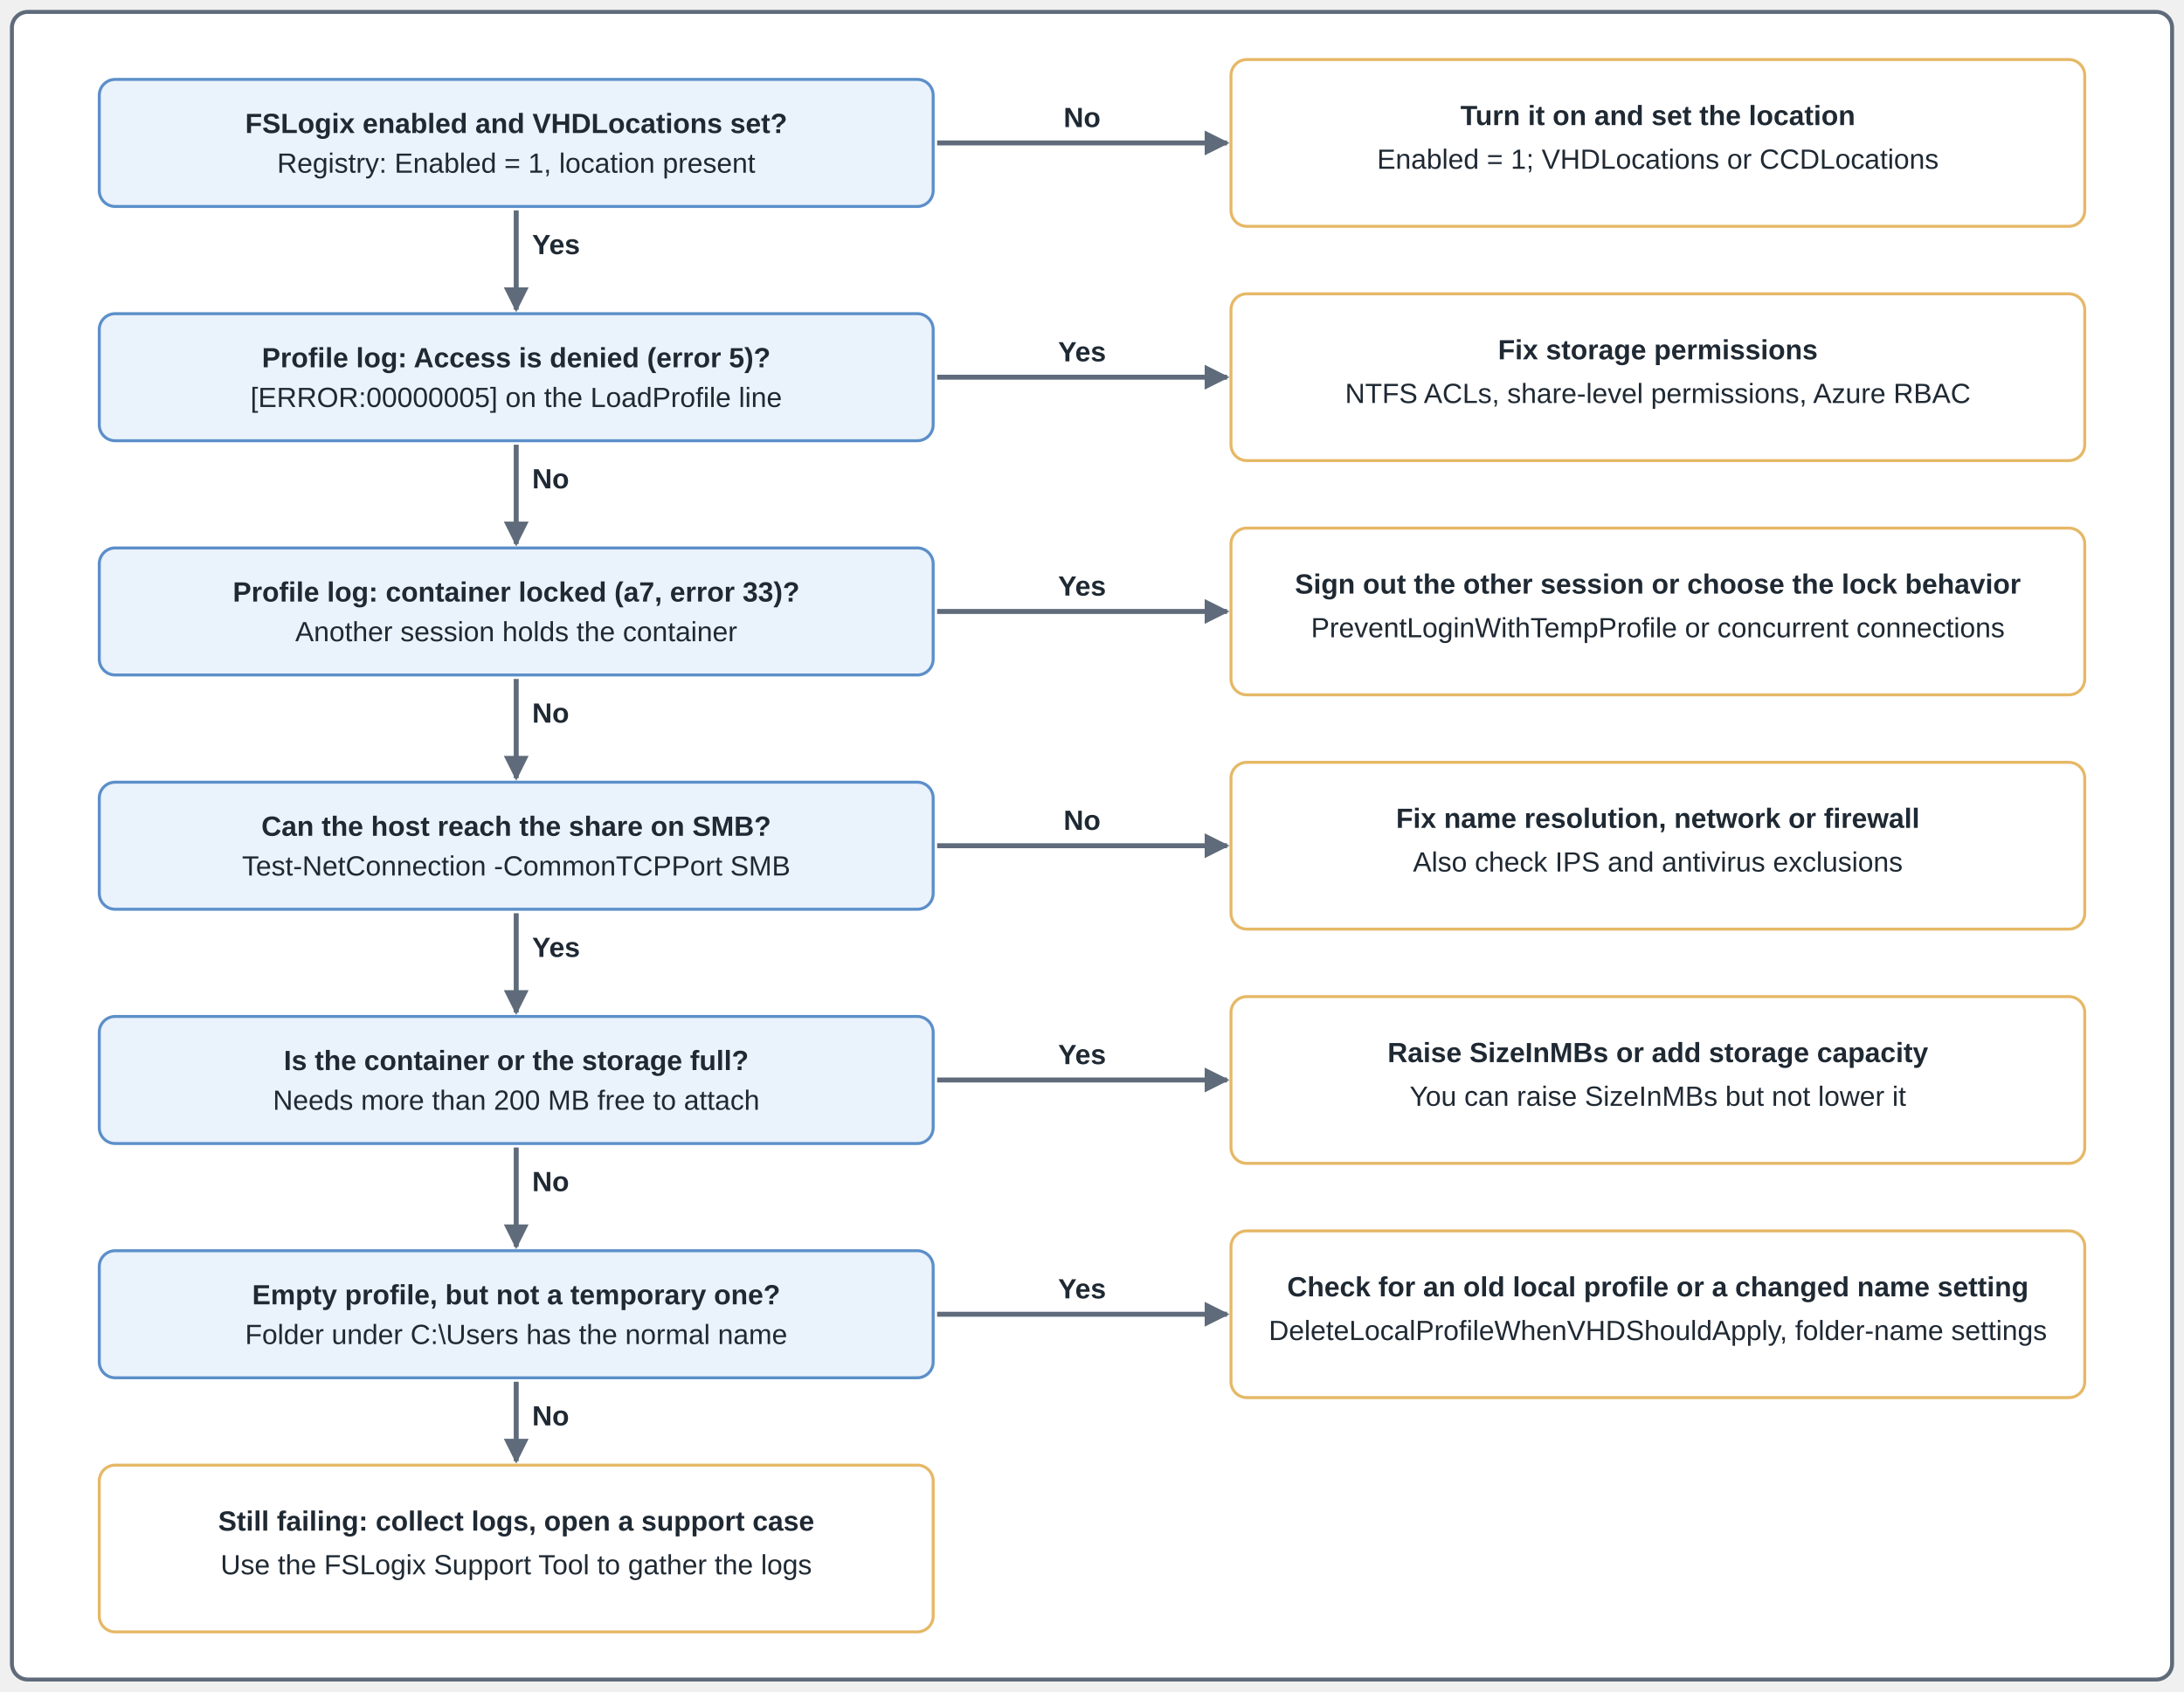
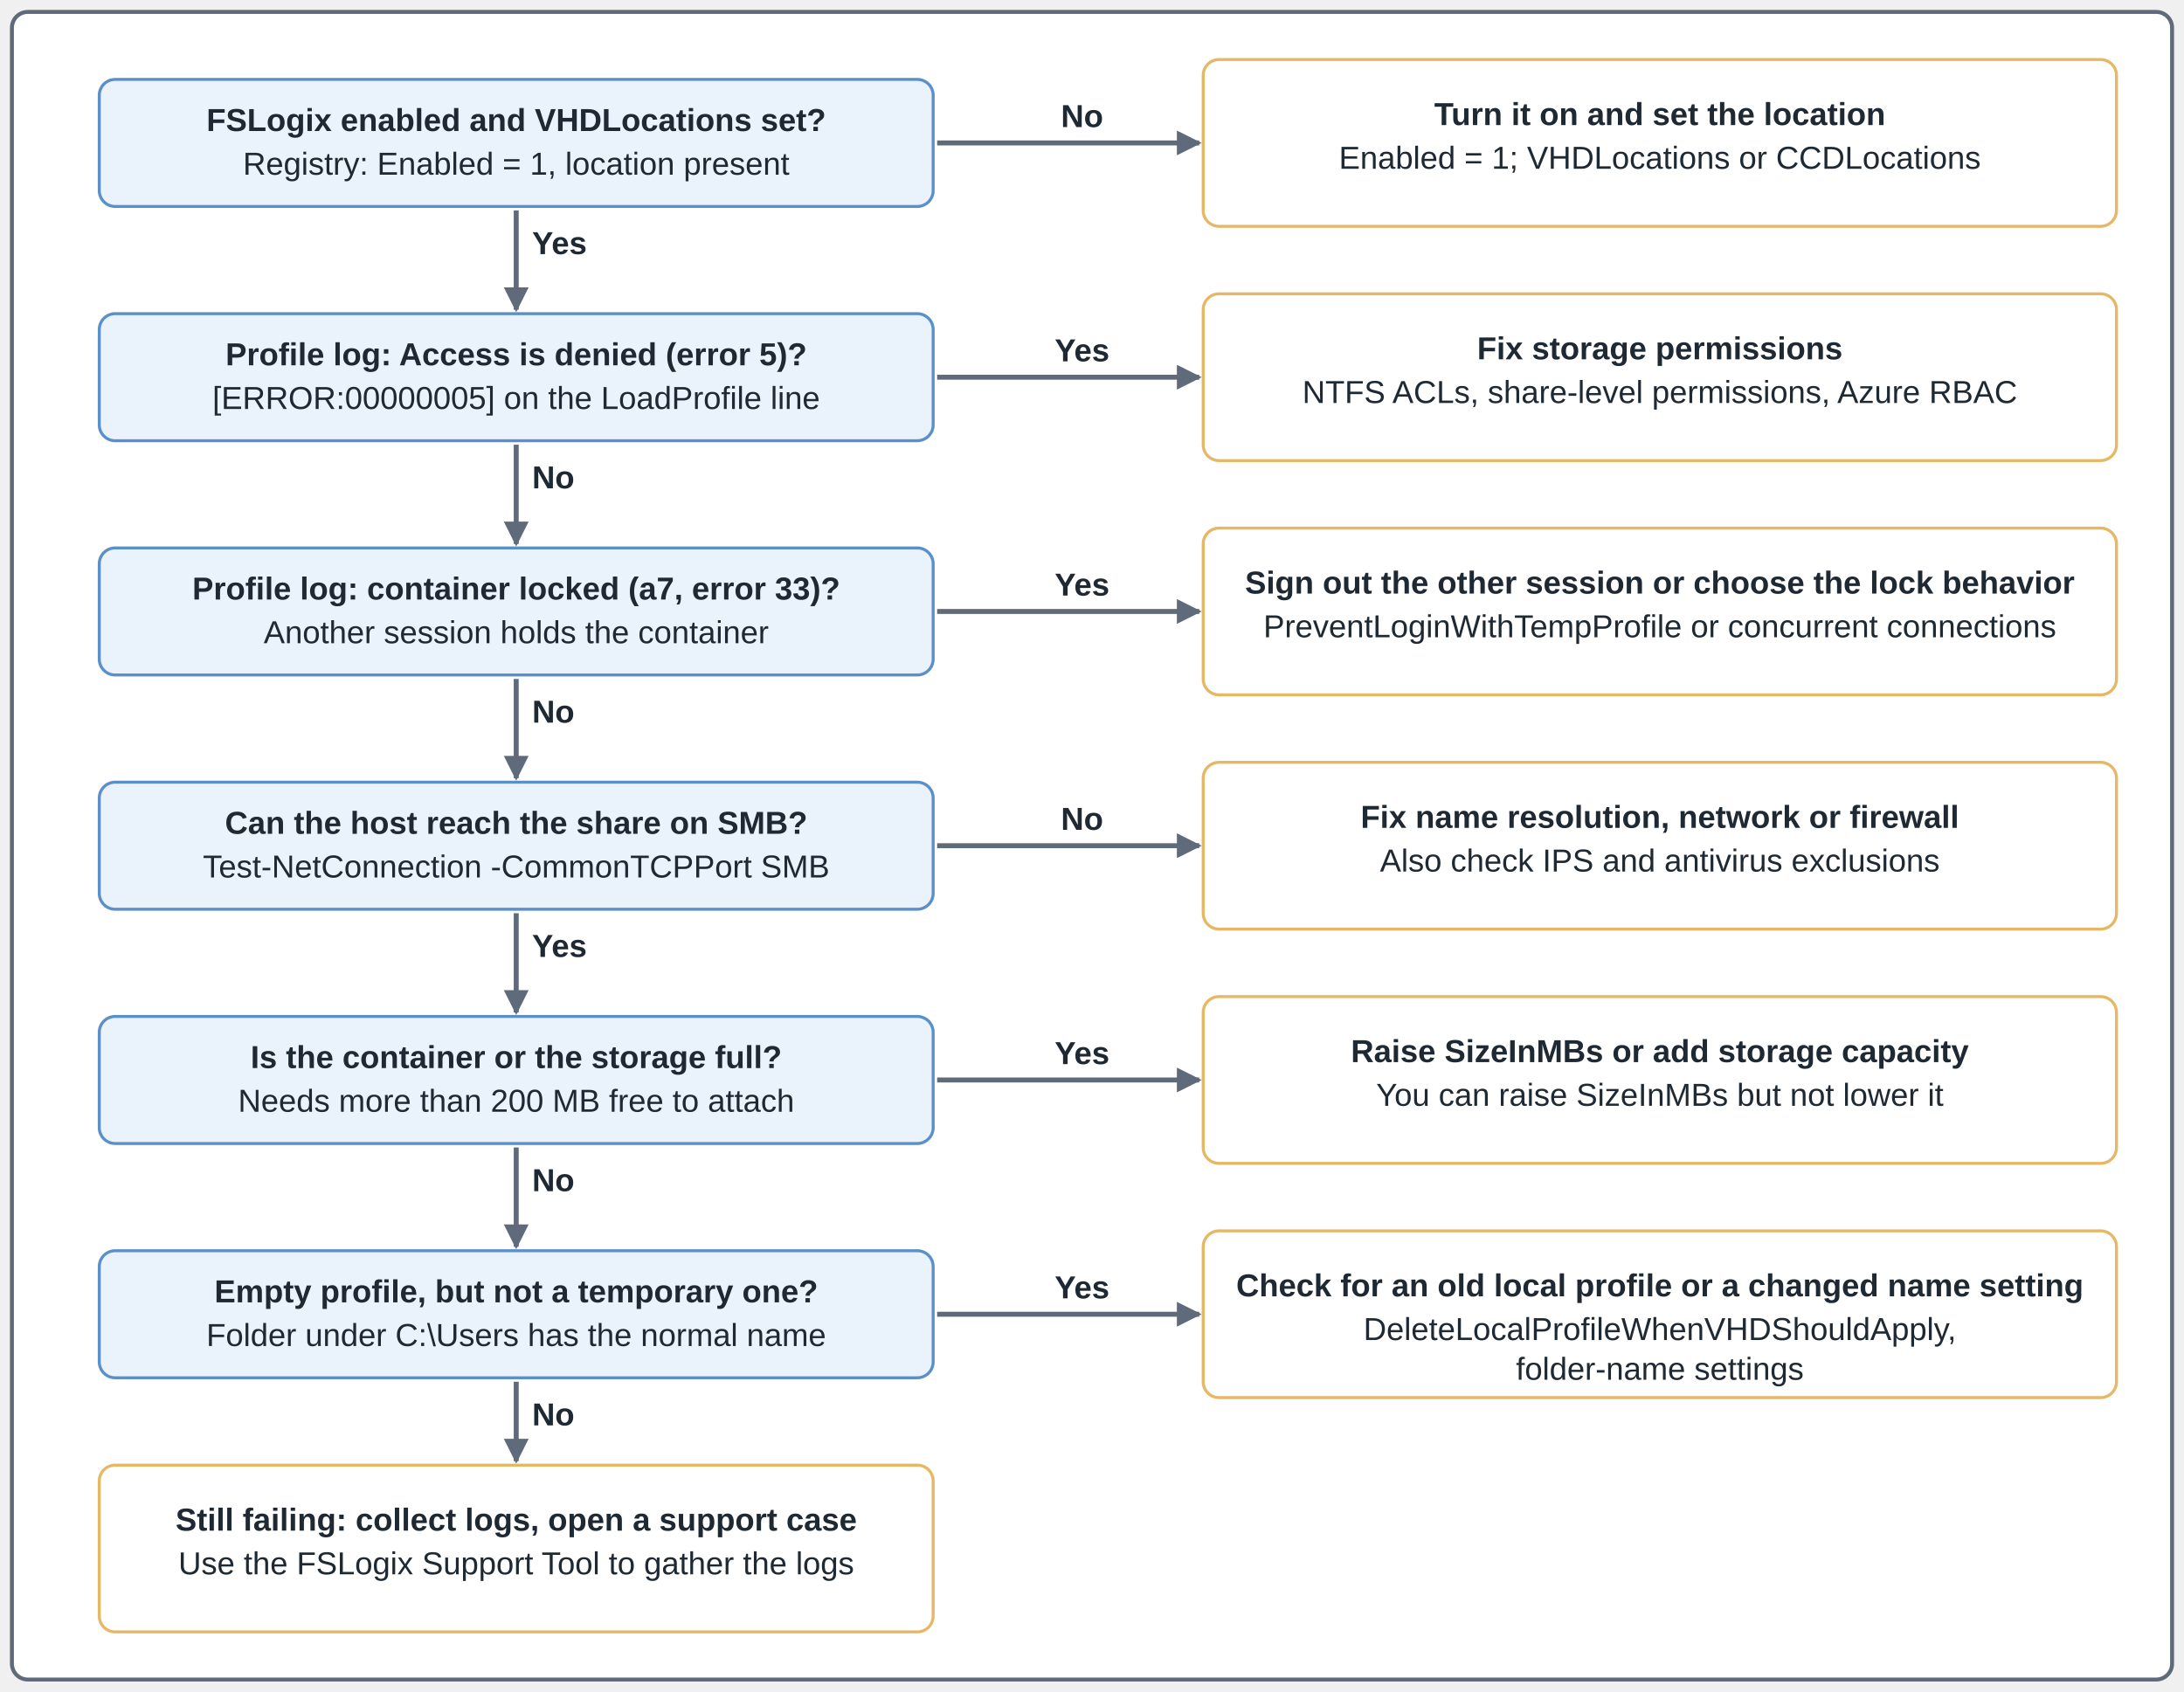
<svg xmlns="http://www.w3.org/2000/svg" viewBox="0 0 1100 852" width="1100" height="852" role="img" aria-labelledby="t d" font-family="Segoe UI, Arial, sans-serif">
  <defs>
    <marker id="a" viewBox="0 0 10 10" refX="9" refY="5" markerWidth="5" markerHeight="5" orient="auto">
      <path d="M0,0 L10,5 L0,10 z" fill="#5f6b7a" />
    </marker>
  </defs>
  <rect x="6" y="6" width="1088" height="840" rx="8" fill="#ffffff" stroke="#5f6b7a" stroke-width="2" />
  <rect x="50" y="40" width="420" height="64" rx="8" fill="#eaf2fb" stroke="#5b8fc9" stroke-width="1.5" />
-   <text x="260.0" y="67" font-size="14" font-weight="600" text-anchor="middle" fill="#1f2933">FSLogix enabled and VHDLocations set?</text>
-   <text x="260.0" y="87" font-size="14" text-anchor="middle" fill="#1f2933">Registry: Enabled = 1, location present</text>
-   <rect x="620" y="30" width="430" height="84" rx="8" fill="#ffffff" stroke="#e6b866" stroke-width="1.5" />
-   <text x="835.0" y="63" font-size="14" font-weight="600" text-anchor="middle" fill="#1f2933">Turn it on and set the location</text>
-   <text x="835.0" y="85" font-size="14" text-anchor="middle" fill="#1f2933">Enabled = 1; VHDLocations or CCDLocations</text>
-   <line x1="472" y1="72.0" x2="618" y2="72.0" stroke="#5f6b7a" stroke-width="2.5" marker-end="url(#a)" />
-   <text x="545.0" y="64.0" font-size="14" font-weight="600" text-anchor="middle" fill="#1f2933">No</text>
+   <text x="260" y="66" font-size="16" font-weight="600" text-anchor="middle" fill="#1f2933">FSLogix enabled and VHDLocations set?</text>
+   <text x="260" y="88" font-size="16" text-anchor="middle" fill="#1f2933">Registry: Enabled = 1, location present</text>
+   <rect x="606" y="30" width="460" height="84" rx="8" fill="#ffffff" stroke="#e6b866" stroke-width="1.5" />
+   <text x="836" y="63" font-size="16" font-weight="600" text-anchor="middle" fill="#1f2933">Turn it on and set the location</text>
+   <text x="836" y="85" font-size="16" text-anchor="middle" fill="#1f2933">Enabled = 1; VHDLocations or CCDLocations</text>
+   <line x1="472" y1="72.0" x2="604" y2="72.0" stroke="#5f6b7a" stroke-width="2.5" marker-end="url(#a)" />
+   <text x="545.0" y="64.0" font-size="16" font-weight="600" text-anchor="middle" fill="#1f2933">No</text>
  <line x1="260.0" y1="106" x2="260.0" y2="156" stroke="#5f6b7a" stroke-width="2.5" marker-end="url(#a)" />
-   <text x="268.0" y="128" font-size="14" font-weight="600" text-anchor="start" fill="#1f2933">Yes</text>
+   <text x="268.0" y="128" font-size="16" font-weight="600" text-anchor="start" fill="#1f2933">Yes</text>
  <rect x="50" y="158" width="420" height="64" rx="8" fill="#eaf2fb" stroke="#5b8fc9" stroke-width="1.5" />
-   <text x="260.0" y="185" font-size="14" font-weight="600" text-anchor="middle" fill="#1f2933">Profile log: Access is denied (error 5)?</text>
-   <text x="260.0" y="205" font-size="14" text-anchor="middle" fill="#1f2933">[ERROR:00000005] on the LoadProfile line</text>
-   <rect x="620" y="148" width="430" height="84" rx="8" fill="#ffffff" stroke="#e6b866" stroke-width="1.5" />
-   <text x="835.0" y="181" font-size="14" font-weight="600" text-anchor="middle" fill="#1f2933">Fix storage permissions</text>
-   <text x="835.0" y="203" font-size="14" text-anchor="middle" fill="#1f2933">NTFS ACLs, share-level permissions, Azure RBAC</text>
-   <line x1="472" y1="190.0" x2="618" y2="190.0" stroke="#5f6b7a" stroke-width="2.5" marker-end="url(#a)" />
-   <text x="545.0" y="182.0" font-size="14" font-weight="600" text-anchor="middle" fill="#1f2933">Yes</text>
+   <text x="260" y="184" font-size="16" font-weight="600" text-anchor="middle" fill="#1f2933">Profile log: Access is denied (error 5)?</text>
+   <text x="260" y="206" font-size="16" text-anchor="middle" fill="#1f2933">[ERROR:00000005] on the LoadProfile line</text>
+   <rect x="606" y="148" width="460" height="84" rx="8" fill="#ffffff" stroke="#e6b866" stroke-width="1.5" />
+   <text x="836" y="181" font-size="16" font-weight="600" text-anchor="middle" fill="#1f2933">Fix storage permissions</text>
+   <text x="836" y="203" font-size="16" text-anchor="middle" fill="#1f2933">NTFS ACLs, share-level permissions, Azure RBAC</text>
+   <line x1="472" y1="190.0" x2="604" y2="190.0" stroke="#5f6b7a" stroke-width="2.5" marker-end="url(#a)" />
+   <text x="545.0" y="182.0" font-size="16" font-weight="600" text-anchor="middle" fill="#1f2933">Yes</text>
  <line x1="260.0" y1="224" x2="260.0" y2="274" stroke="#5f6b7a" stroke-width="2.5" marker-end="url(#a)" />
-   <text x="268.0" y="246" font-size="14" font-weight="600" text-anchor="start" fill="#1f2933">No</text>
+   <text x="268.0" y="246" font-size="16" font-weight="600" text-anchor="start" fill="#1f2933">No</text>
  <rect x="50" y="276" width="420" height="64" rx="8" fill="#eaf2fb" stroke="#5b8fc9" stroke-width="1.5" />
-   <text x="260.0" y="303" font-size="14" font-weight="600" text-anchor="middle" fill="#1f2933">Profile log: container locked (a7, error 33)?</text>
-   <text x="260.0" y="323" font-size="14" text-anchor="middle" fill="#1f2933">Another session holds the container</text>
-   <rect x="620" y="266" width="430" height="84" rx="8" fill="#ffffff" stroke="#e6b866" stroke-width="1.5" />
-   <text x="835.0" y="299" font-size="14" font-weight="600" text-anchor="middle" fill="#1f2933">Sign out the other session or choose the lock behavior</text>
-   <text x="835.0" y="321" font-size="14" text-anchor="middle" fill="#1f2933">PreventLoginWithTempProfile or concurrent connections</text>
-   <line x1="472" y1="308.0" x2="618" y2="308.0" stroke="#5f6b7a" stroke-width="2.5" marker-end="url(#a)" />
-   <text x="545.0" y="300.0" font-size="14" font-weight="600" text-anchor="middle" fill="#1f2933">Yes</text>
+   <text x="260" y="302" font-size="16" font-weight="600" text-anchor="middle" fill="#1f2933">Profile log: container locked (a7, error 33)?</text>
+   <text x="260" y="324" font-size="16" text-anchor="middle" fill="#1f2933">Another session holds the container</text>
+   <rect x="606" y="266" width="460" height="84" rx="8" fill="#ffffff" stroke="#e6b866" stroke-width="1.5" />
+   <text x="836" y="299" font-size="16" font-weight="600" text-anchor="middle" fill="#1f2933">Sign out the other session or choose the lock behavior</text>
+   <text x="836" y="321" font-size="16" text-anchor="middle" fill="#1f2933">PreventLoginWithTempProfile or concurrent connections</text>
+   <line x1="472" y1="308.0" x2="604" y2="308.0" stroke="#5f6b7a" stroke-width="2.5" marker-end="url(#a)" />
+   <text x="545.0" y="300.0" font-size="16" font-weight="600" text-anchor="middle" fill="#1f2933">Yes</text>
  <line x1="260.0" y1="342" x2="260.0" y2="392" stroke="#5f6b7a" stroke-width="2.5" marker-end="url(#a)" />
-   <text x="268.0" y="364" font-size="14" font-weight="600" text-anchor="start" fill="#1f2933">No</text>
+   <text x="268.0" y="364" font-size="16" font-weight="600" text-anchor="start" fill="#1f2933">No</text>
  <rect x="50" y="394" width="420" height="64" rx="8" fill="#eaf2fb" stroke="#5b8fc9" stroke-width="1.5" />
-   <text x="260.0" y="421" font-size="14" font-weight="600" text-anchor="middle" fill="#1f2933">Can the host reach the share on SMB?</text>
-   <text x="260.0" y="441" font-size="14" text-anchor="middle" fill="#1f2933">Test-NetConnection -CommonTCPPort SMB</text>
-   <rect x="620" y="384" width="430" height="84" rx="8" fill="#ffffff" stroke="#e6b866" stroke-width="1.5" />
-   <text x="835.0" y="417" font-size="14" font-weight="600" text-anchor="middle" fill="#1f2933">Fix name resolution, network or firewall</text>
-   <text x="835.0" y="439" font-size="14" text-anchor="middle" fill="#1f2933">Also check IPS and antivirus exclusions</text>
-   <line x1="472" y1="426.0" x2="618" y2="426.0" stroke="#5f6b7a" stroke-width="2.5" marker-end="url(#a)" />
-   <text x="545.0" y="418.0" font-size="14" font-weight="600" text-anchor="middle" fill="#1f2933">No</text>
+   <text x="260" y="420" font-size="16" font-weight="600" text-anchor="middle" fill="#1f2933">Can the host reach the share on SMB?</text>
+   <text x="260" y="442" font-size="16" text-anchor="middle" fill="#1f2933">Test-NetConnection -CommonTCPPort SMB</text>
+   <rect x="606" y="384" width="460" height="84" rx="8" fill="#ffffff" stroke="#e6b866" stroke-width="1.5" />
+   <text x="836" y="417" font-size="16" font-weight="600" text-anchor="middle" fill="#1f2933">Fix name resolution, network or firewall</text>
+   <text x="836" y="439" font-size="16" text-anchor="middle" fill="#1f2933">Also check IPS and antivirus exclusions</text>
+   <line x1="472" y1="426.0" x2="604" y2="426.0" stroke="#5f6b7a" stroke-width="2.5" marker-end="url(#a)" />
+   <text x="545.0" y="418.0" font-size="16" font-weight="600" text-anchor="middle" fill="#1f2933">No</text>
  <line x1="260.0" y1="460" x2="260.0" y2="510" stroke="#5f6b7a" stroke-width="2.5" marker-end="url(#a)" />
-   <text x="268.0" y="482" font-size="14" font-weight="600" text-anchor="start" fill="#1f2933">Yes</text>
+   <text x="268.0" y="482" font-size="16" font-weight="600" text-anchor="start" fill="#1f2933">Yes</text>
  <rect x="50" y="512" width="420" height="64" rx="8" fill="#eaf2fb" stroke="#5b8fc9" stroke-width="1.5" />
-   <text x="260.0" y="539" font-size="14" font-weight="600" text-anchor="middle" fill="#1f2933">Is the container or the storage full?</text>
-   <text x="260.0" y="559" font-size="14" text-anchor="middle" fill="#1f2933">Needs more than 200 MB free to attach</text>
-   <rect x="620" y="502" width="430" height="84" rx="8" fill="#ffffff" stroke="#e6b866" stroke-width="1.5" />
-   <text x="835.0" y="535" font-size="14" font-weight="600" text-anchor="middle" fill="#1f2933">Raise SizeInMBs or add storage capacity</text>
-   <text x="835.0" y="557" font-size="14" text-anchor="middle" fill="#1f2933">You can raise SizeInMBs but not lower it</text>
-   <line x1="472" y1="544.0" x2="618" y2="544.0" stroke="#5f6b7a" stroke-width="2.5" marker-end="url(#a)" />
-   <text x="545.0" y="536.0" font-size="14" font-weight="600" text-anchor="middle" fill="#1f2933">Yes</text>
+   <text x="260" y="538" font-size="16" font-weight="600" text-anchor="middle" fill="#1f2933">Is the container or the storage full?</text>
+   <text x="260" y="560" font-size="16" text-anchor="middle" fill="#1f2933">Needs more than 200 MB free to attach</text>
+   <rect x="606" y="502" width="460" height="84" rx="8" fill="#ffffff" stroke="#e6b866" stroke-width="1.5" />
+   <text x="836" y="535" font-size="16" font-weight="600" text-anchor="middle" fill="#1f2933">Raise SizeInMBs or add storage capacity</text>
+   <text x="836" y="557" font-size="16" text-anchor="middle" fill="#1f2933">You can raise SizeInMBs but not lower it</text>
+   <line x1="472" y1="544.0" x2="604" y2="544.0" stroke="#5f6b7a" stroke-width="2.5" marker-end="url(#a)" />
+   <text x="545.0" y="536.0" font-size="16" font-weight="600" text-anchor="middle" fill="#1f2933">Yes</text>
  <line x1="260.0" y1="578" x2="260.0" y2="628" stroke="#5f6b7a" stroke-width="2.5" marker-end="url(#a)" />
-   <text x="268.0" y="600" font-size="14" font-weight="600" text-anchor="start" fill="#1f2933">No</text>
+   <text x="268.0" y="600" font-size="16" font-weight="600" text-anchor="start" fill="#1f2933">No</text>
  <rect x="50" y="630" width="420" height="64" rx="8" fill="#eaf2fb" stroke="#5b8fc9" stroke-width="1.5" />
-   <text x="260.0" y="657" font-size="14" font-weight="600" text-anchor="middle" fill="#1f2933">Empty profile, but not a temporary one?</text>
-   <text x="260.0" y="677" font-size="14" text-anchor="middle" fill="#1f2933">Folder under C:\Users has the normal name</text>
-   <rect x="620" y="620" width="430" height="84" rx="8" fill="#ffffff" stroke="#e6b866" stroke-width="1.5" />
-   <text x="835.0" y="653" font-size="14" font-weight="600" text-anchor="middle" fill="#1f2933">Check for an old local profile or a changed name setting</text>
-   <text x="835.0" y="675" font-size="14" text-anchor="middle" fill="#1f2933">DeleteLocalProfileWhenVHDShouldApply, folder-name settings</text>
-   <line x1="472" y1="662.0" x2="618" y2="662.0" stroke="#5f6b7a" stroke-width="2.5" marker-end="url(#a)" />
-   <text x="545.0" y="654.0" font-size="14" font-weight="600" text-anchor="middle" fill="#1f2933">Yes</text>
+   <text x="260" y="656" font-size="16" font-weight="600" text-anchor="middle" fill="#1f2933">Empty profile, but not a temporary one?</text>
+   <text x="260" y="678" font-size="16" text-anchor="middle" fill="#1f2933">Folder under C:\Users has the normal name</text>
+   <rect x="606" y="620" width="460" height="84" rx="8" fill="#ffffff" stroke="#e6b866" stroke-width="1.5" />
+   <text x="836" y="653" font-size="16" font-weight="600" text-anchor="middle" fill="#1f2933">Check for an old local profile or a changed name setting</text>
+   <text x="836" y="675" font-size="16" text-anchor="middle" fill="#1f2933">DeleteLocalProfileWhenVHDShouldApply,</text>
+   <text x="836" y="695" font-size="16" text-anchor="middle" fill="#1f2933">folder-name settings</text>
+   <line x1="472" y1="662.0" x2="604" y2="662.0" stroke="#5f6b7a" stroke-width="2.5" marker-end="url(#a)" />
+   <text x="545.0" y="654.0" font-size="16" font-weight="600" text-anchor="middle" fill="#1f2933">Yes</text>
  <line x1="260.0" y1="696" x2="260.0" y2="736" stroke="#5f6b7a" stroke-width="2.5" marker-end="url(#a)" />
-   <text x="268.0" y="718" font-size="14" font-weight="600" text-anchor="start" fill="#1f2933">No</text>
+   <text x="268.0" y="718" font-size="16" font-weight="600" text-anchor="start" fill="#1f2933">No</text>
  <rect x="50" y="738" width="420" height="84" rx="8" fill="#ffffff" stroke="#e6b866" stroke-width="1.5" />
-   <text x="260.0" y="771" font-size="14" font-weight="600" text-anchor="middle" fill="#1f2933">Still failing: collect logs, open a support case</text>
-   <text x="260.0" y="793" font-size="14" text-anchor="middle" fill="#1f2933">Use the FSLogix Support Tool to gather the logs</text>
+   <text x="260" y="771" font-size="16" font-weight="600" text-anchor="middle" fill="#1f2933">Still failing: collect logs, open a support case</text>
+   <text x="260" y="793" font-size="16" text-anchor="middle" fill="#1f2933">Use the FSLogix Support Tool to gather the logs</text>
</svg>
